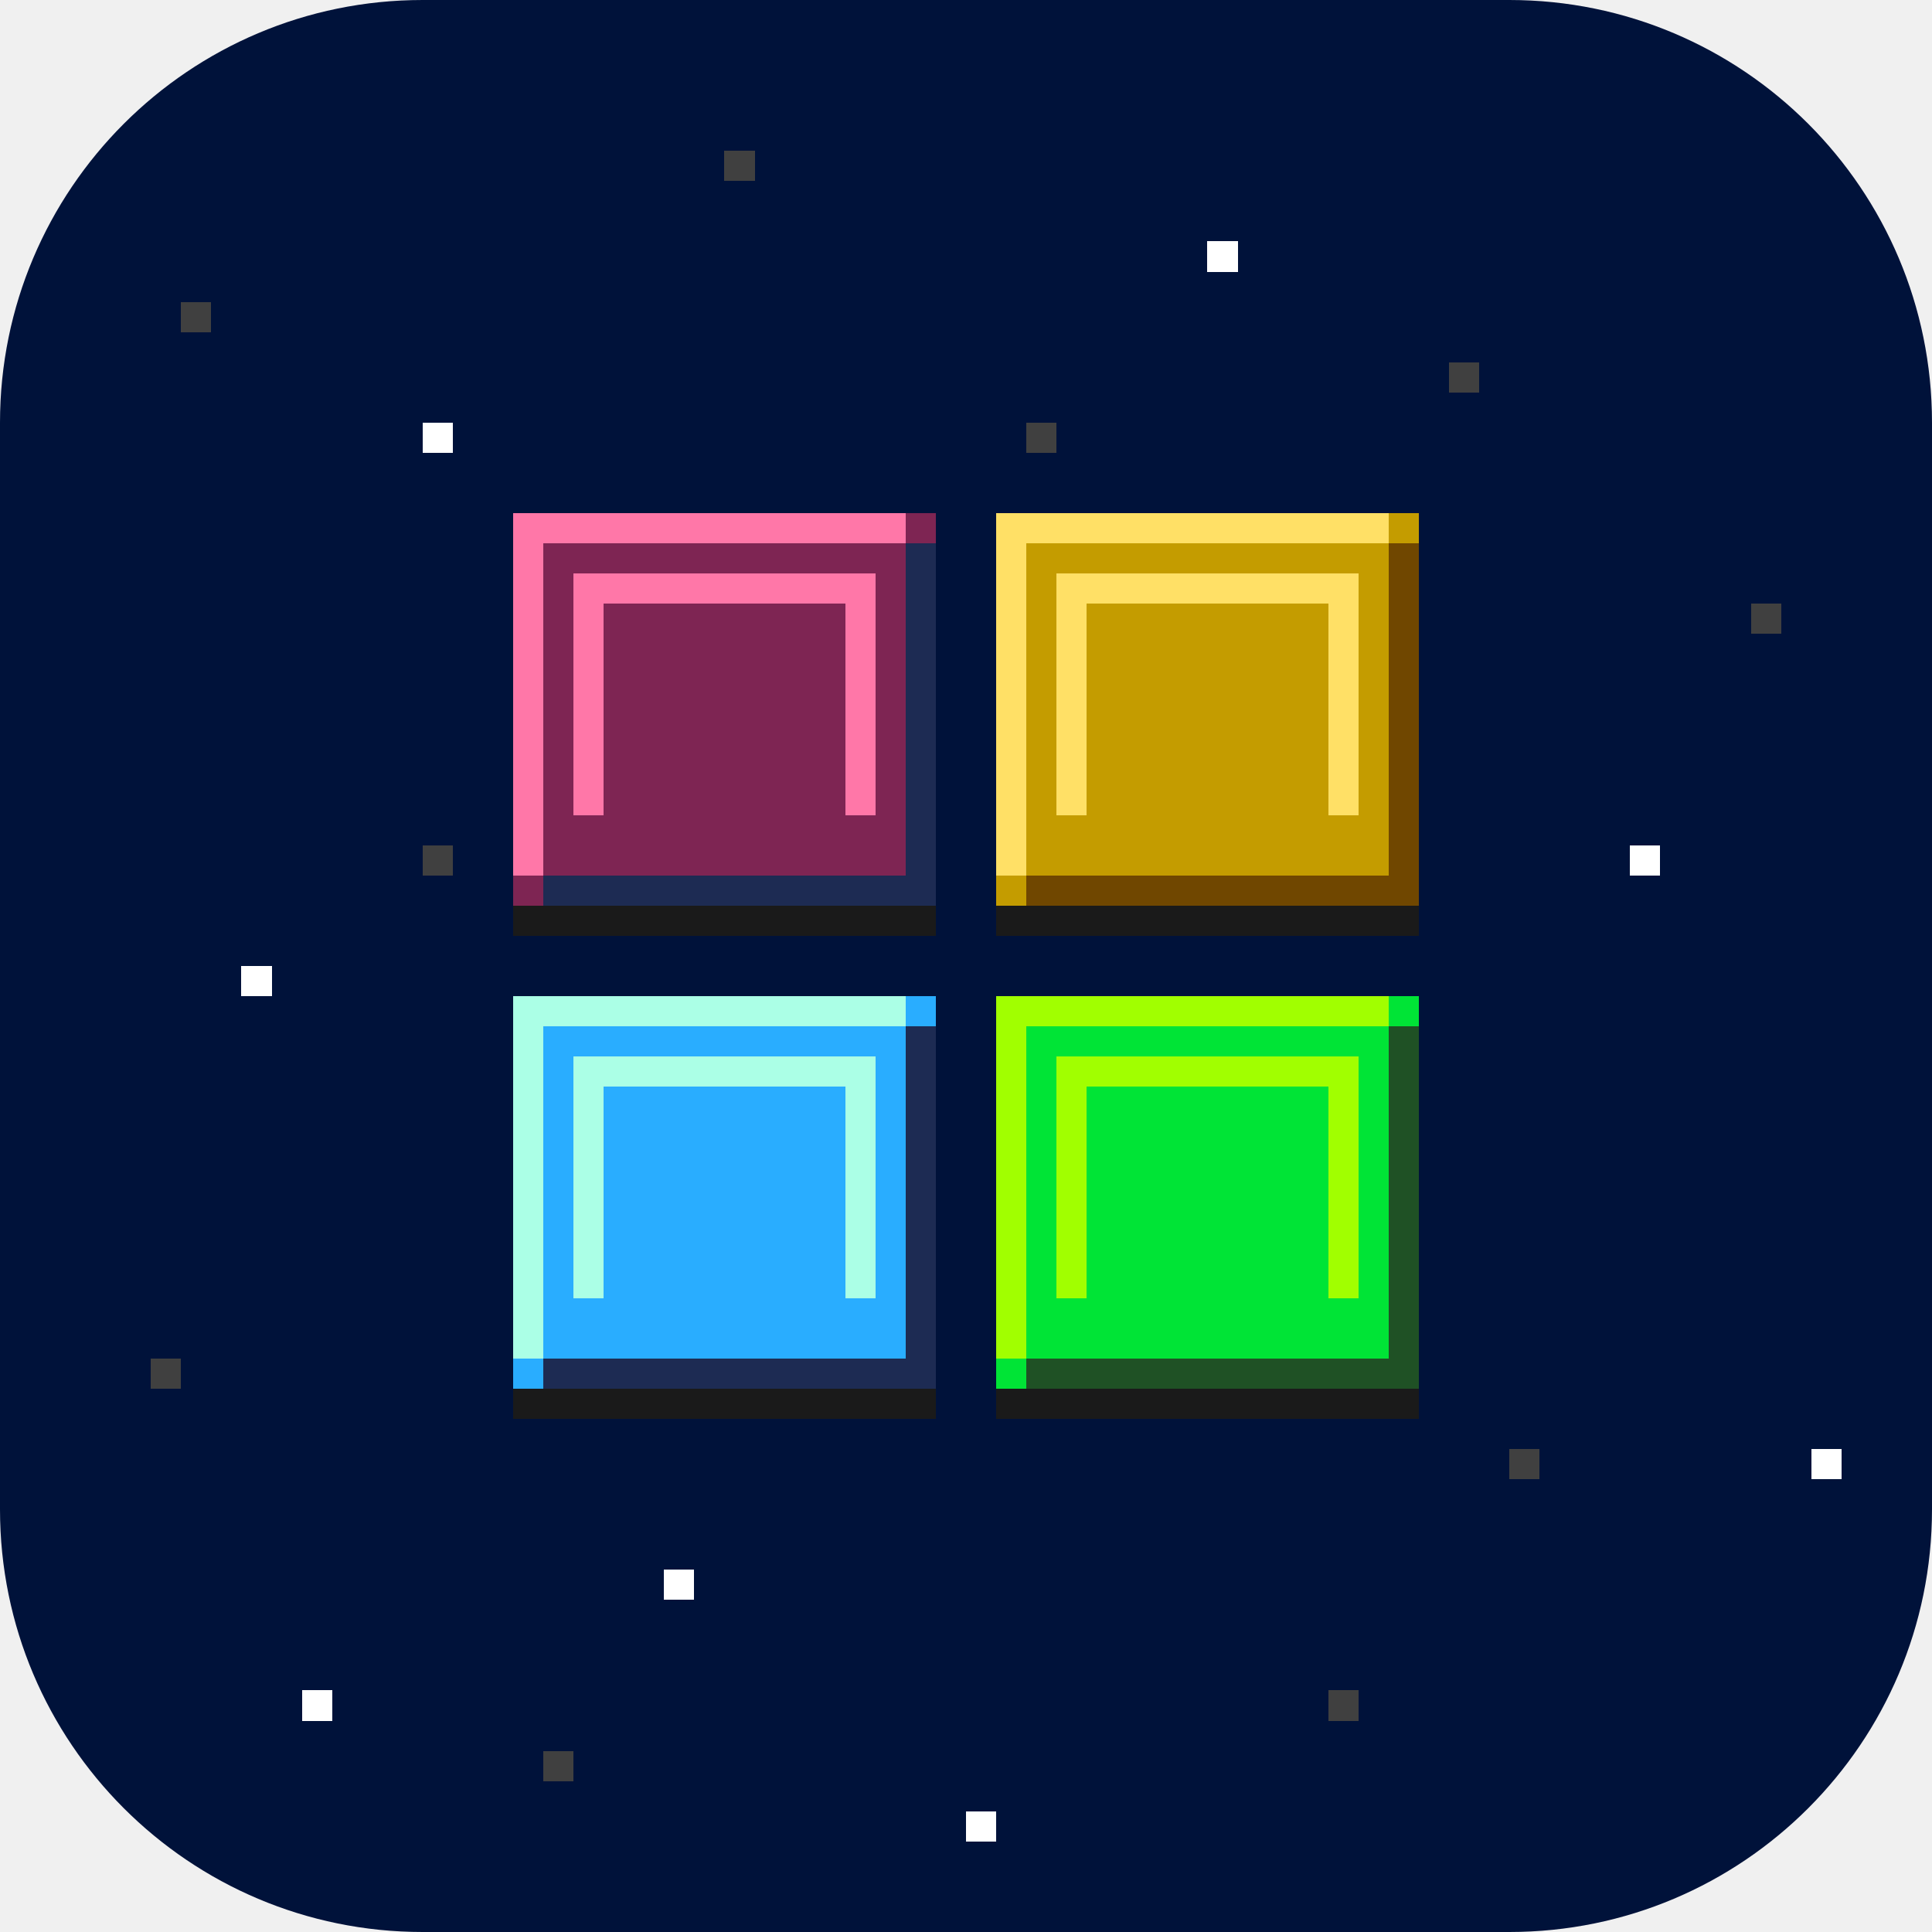
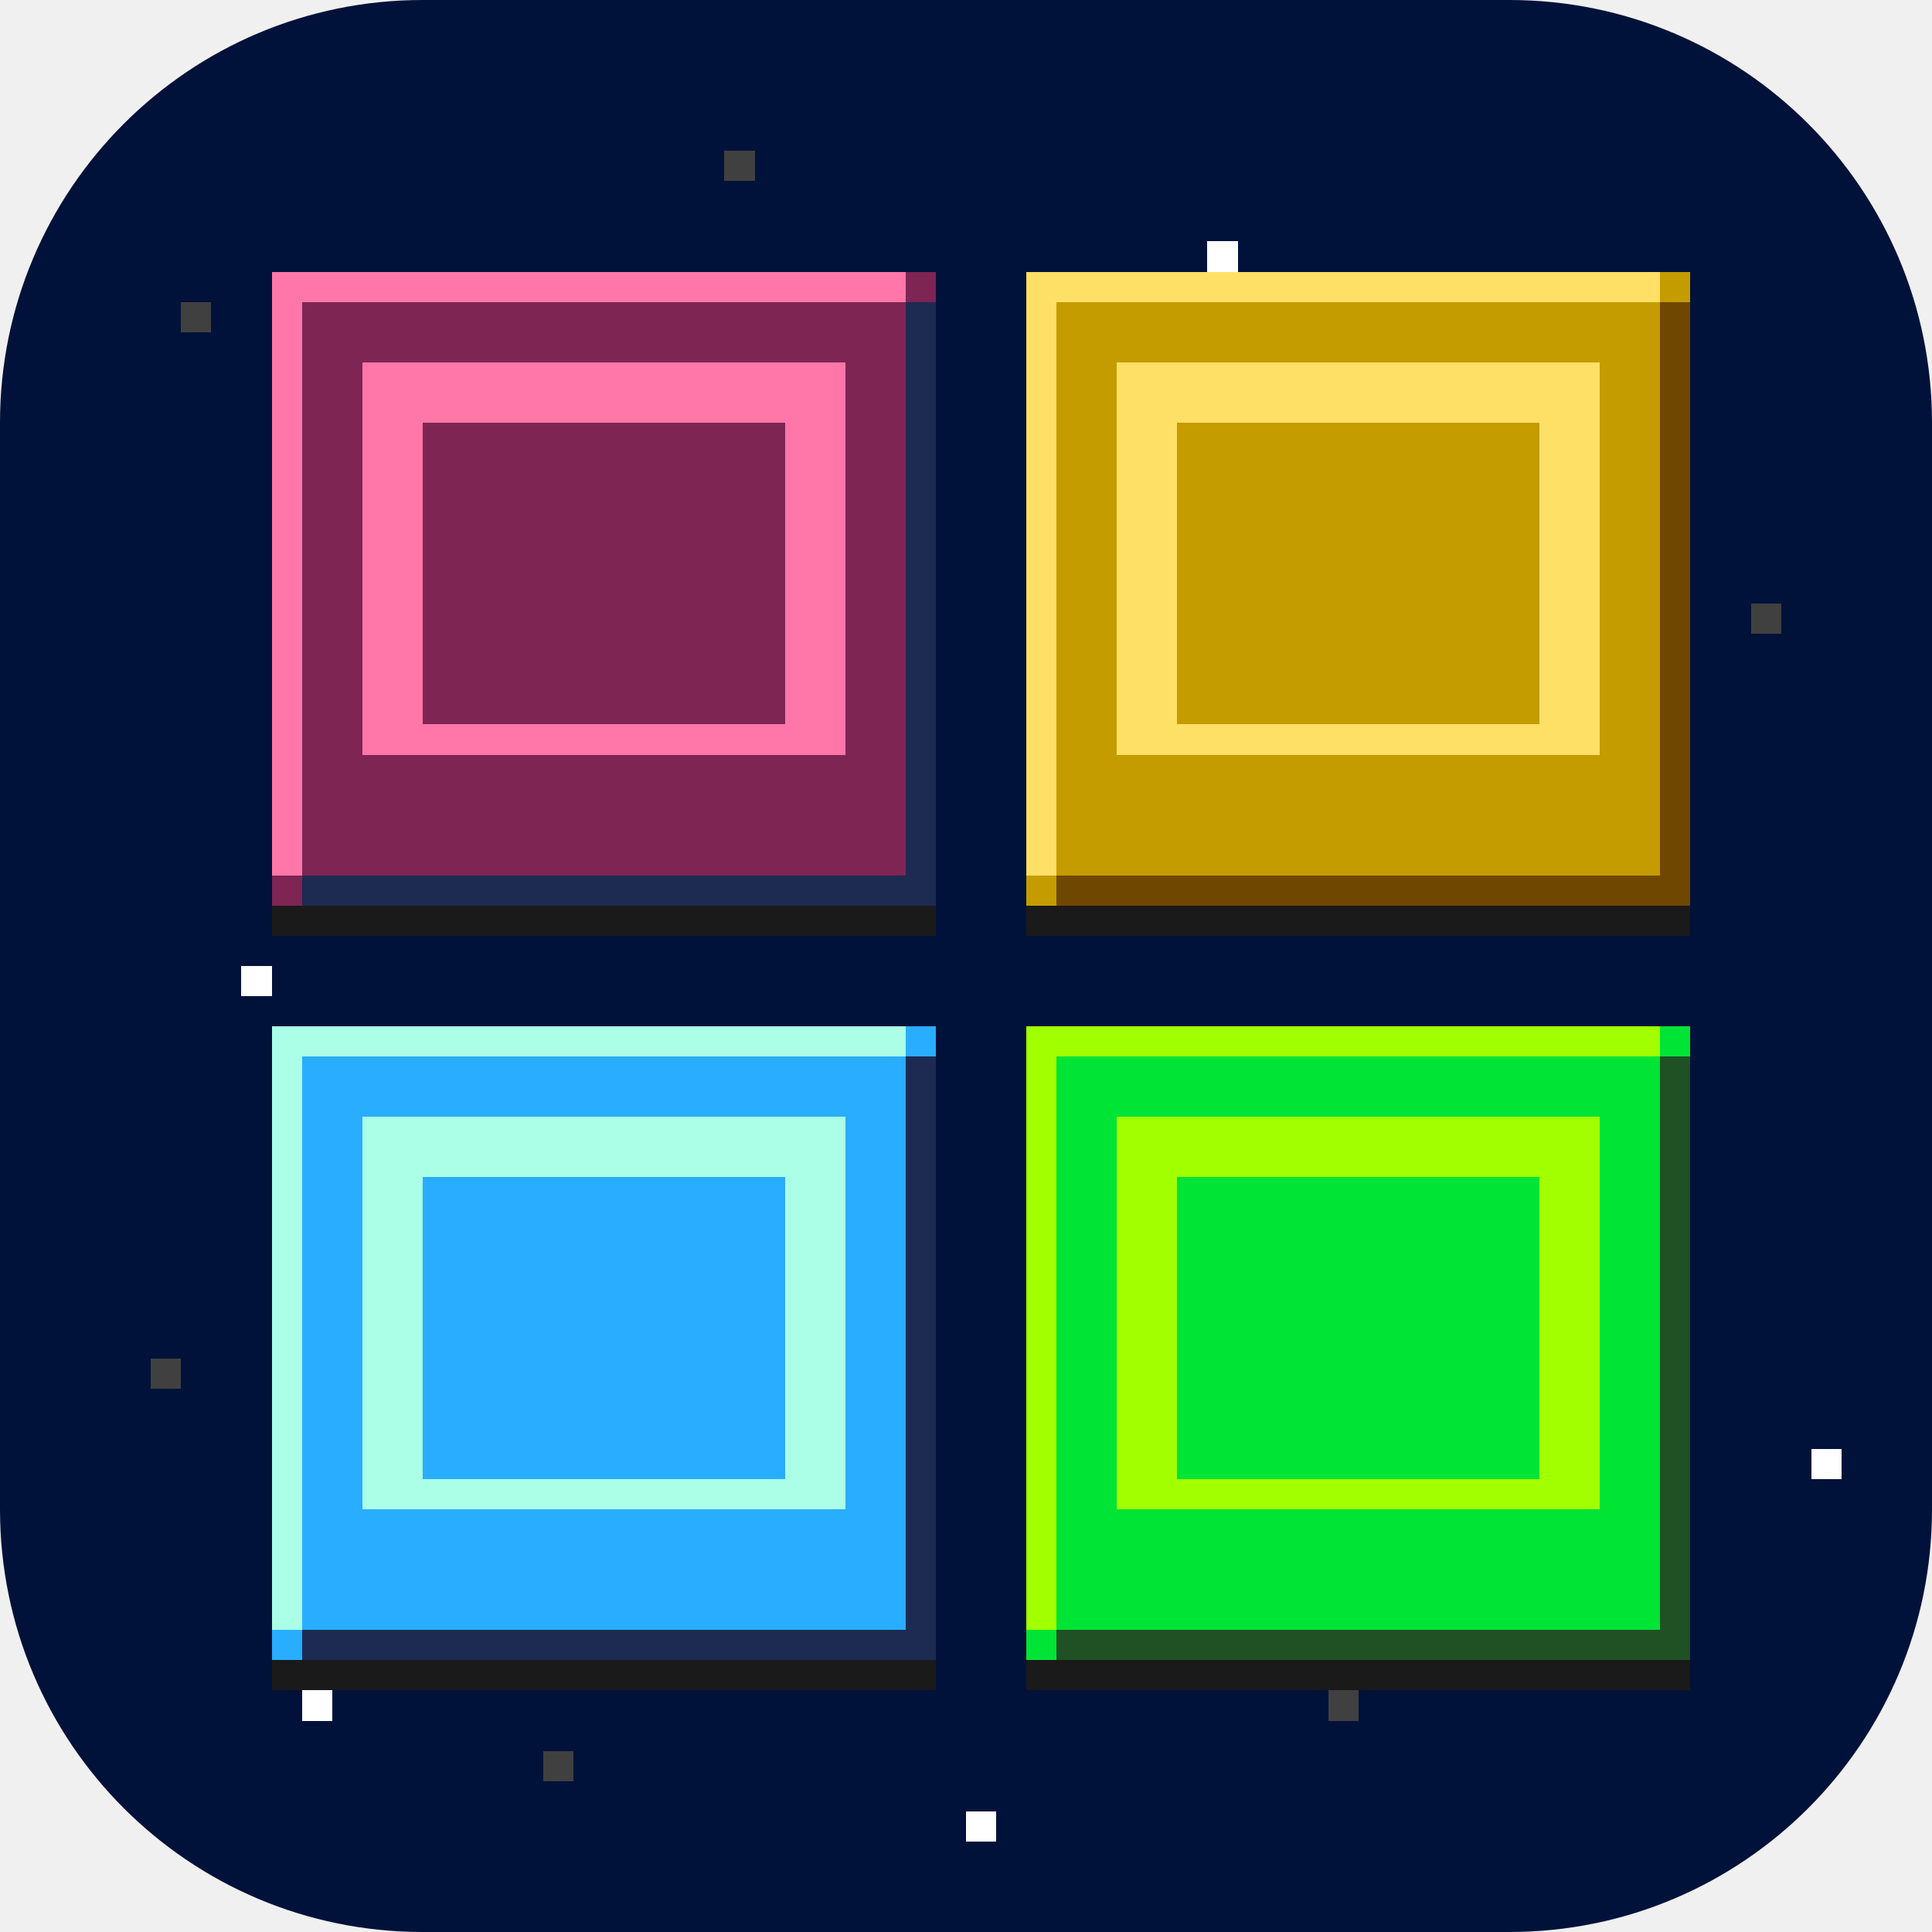
<svg xmlns="http://www.w3.org/2000/svg" viewBox="0 0 64 64" width="256" height="256" shape-rendering="crispEdges">
  <defs>
    <clipPath id="app-clip">
      <rect x="0" y="0" width="64" height="64" rx="14" />
    </clipPath>
  </defs>
  <g clip-path="url(#app-clip)">
    <rect width="64" height="64" fill="#00123a" />
    <g fill="#404040">
      <path d="M6 10h1v1h-1z M24 5h1v1h-1z M48 12h1v1h-1z M14 28h1v1h-1z M38 25h1v1h-1z M58 20h1v1h-1z M5 45h1v1h-1z M26 42h1v1h-1z M50 48h1v1h-1z M18 58h1v1h-1z M44 56h1v1h-1z M34 14h1v1h-1z" />
    </g>
    <g fill="#ffffff">
      <path d="M14 14h1v1h-1z M40 8h1v1h-1z M54 28h1v1h-1z M8 32h1v1h-1z M46 36h1v1h-1z M22 52h1v1h-1z M60 48h1v1h-1z M10 56h1v1h-1z M32 60h1v1h-1z M28 20h1v1h-1z" />
    </g>
  </g>
-   <g transform="translate(16,16)">
-     <rect x="1" y="1" width="14" height="14" fill="#1a1a1a" />
-     <rect x="1" y="1" width="14" height="13" fill="#7e2553" />
-     <rect x="1" y="1" width="13" height="1" fill="#ff77a8" />
-     <rect x="1" y="2" width="1" height="11" fill="#ff77a8" />
-     <rect x="2" y="13" width="13" height="1" fill="#1d2b53" />
-     <rect x="14" y="2" width="1" height="12" fill="#1d2b53" />
-     <rect x="3" y="3" width="10" height="8" fill="#ff77a8" />
-     <rect x="4" y="4" width="8" height="7" fill="#7e2553" />
+   <g transform="translate(8,8)">
+     <rect x="1" y="1" width="22" height="22" fill="#1a1a1a" />
+     <rect x="1" y="1" width="22" height="21" fill="#7e2553" />
+     <rect x="1" y="1" width="21" height="1" fill="#ff77a8" />
+     <rect x="1" y="2" width="1" height="19" fill="#ff77a8" />
+     <rect x="2" y="21" width="21" height="1" fill="#1d2b53" />
+     <rect x="22" y="2" width="1" height="20" fill="#1d2b53" />
+     <rect x="4" y="4" width="16" height="13" fill="#ff77a8" />
+     <rect x="6" y="6" width="12" height="10" fill="#7e2553" />
  </g>
-   <g transform="translate(32,16)">
-     <rect x="1" y="1" width="14" height="14" fill="#1a1a1a" />
-     <rect x="1" y="1" width="14" height="13" fill="#c49c00" />
-     <rect x="1" y="1" width="13" height="1" fill="#ffe066" />
-     <rect x="1" y="2" width="1" height="11" fill="#ffe066" />
-     <rect x="2" y="13" width="13" height="1" fill="#704700" />
-     <rect x="14" y="2" width="1" height="12" fill="#704700" />
-     <rect x="3" y="3" width="10" height="8" fill="#ffe066" />
-     <rect x="4" y="4" width="8" height="7" fill="#c49c00" />
+   <g transform="translate(33,8)">
+     <rect x="1" y="1" width="22" height="22" fill="#1a1a1a" />
+     <rect x="1" y="1" width="22" height="21" fill="#c49c00" />
+     <rect x="1" y="1" width="21" height="1" fill="#ffe066" />
+     <rect x="1" y="2" width="1" height="19" fill="#ffe066" />
+     <rect x="2" y="21" width="21" height="1" fill="#704700" />
+     <rect x="22" y="2" width="1" height="20" fill="#704700" />
+     <rect x="4" y="4" width="16" height="13" fill="#ffe066" />
+     <rect x="6" y="6" width="12" height="10" fill="#c49c00" />
  </g>
-   <g transform="translate(16,32)">
-     <rect x="1" y="1" width="14" height="14" fill="#1a1a1a" />
-     <rect x="1" y="1" width="14" height="13" fill="#29adff" />
-     <rect x="1" y="1" width="13" height="1" fill="#abffe6" />
-     <rect x="1" y="2" width="1" height="11" fill="#abffe6" />
-     <rect x="2" y="13" width="13" height="1" fill="#1d2b53" />
-     <rect x="14" y="2" width="1" height="12" fill="#1d2b53" />
-     <rect x="3" y="3" width="10" height="8" fill="#abffe6" />
-     <rect x="4" y="4" width="8" height="7" fill="#29adff" />
+   <g transform="translate(8,33)">
+     <rect x="1" y="1" width="22" height="22" fill="#1a1a1a" />
+     <rect x="1" y="1" width="22" height="21" fill="#29adff" />
+     <rect x="1" y="1" width="21" height="1" fill="#abffe6" />
+     <rect x="1" y="2" width="1" height="19" fill="#abffe6" />
+     <rect x="2" y="21" width="21" height="1" fill="#1d2b53" />
+     <rect x="22" y="2" width="1" height="20" fill="#1d2b53" />
+     <rect x="4" y="4" width="16" height="13" fill="#abffe6" />
+     <rect x="6" y="6" width="12" height="10" fill="#29adff" />
  </g>
-   <g transform="translate(32,32)">
-     <rect x="1" y="1" width="14" height="14" fill="#1a1a1a" />
-     <rect x="1" y="1" width="14" height="13" fill="#00e436" />
-     <rect x="1" y="1" width="13" height="1" fill="#a1ff00" />
-     <rect x="1" y="2" width="1" height="11" fill="#a1ff00" />
-     <rect x="2" y="13" width="13" height="1" fill="#1f5125" />
-     <rect x="14" y="2" width="1" height="12" fill="#1f5125" />
-     <rect x="3" y="3" width="10" height="8" fill="#a1ff00" />
-     <rect x="4" y="4" width="8" height="7" fill="#00e436" />
+   <g transform="translate(33,33)">
+     <rect x="1" y="1" width="22" height="22" fill="#1a1a1a" />
+     <rect x="1" y="1" width="22" height="21" fill="#00e436" />
+     <rect x="1" y="1" width="21" height="1" fill="#a1ff00" />
+     <rect x="1" y="2" width="1" height="19" fill="#a1ff00" />
+     <rect x="2" y="21" width="21" height="1" fill="#1f5125" />
+     <rect x="22" y="2" width="1" height="20" fill="#1f5125" />
+     <rect x="4" y="4" width="16" height="13" fill="#a1ff00" />
+     <rect x="6" y="6" width="12" height="10" fill="#00e436" />
  </g>
</svg>
